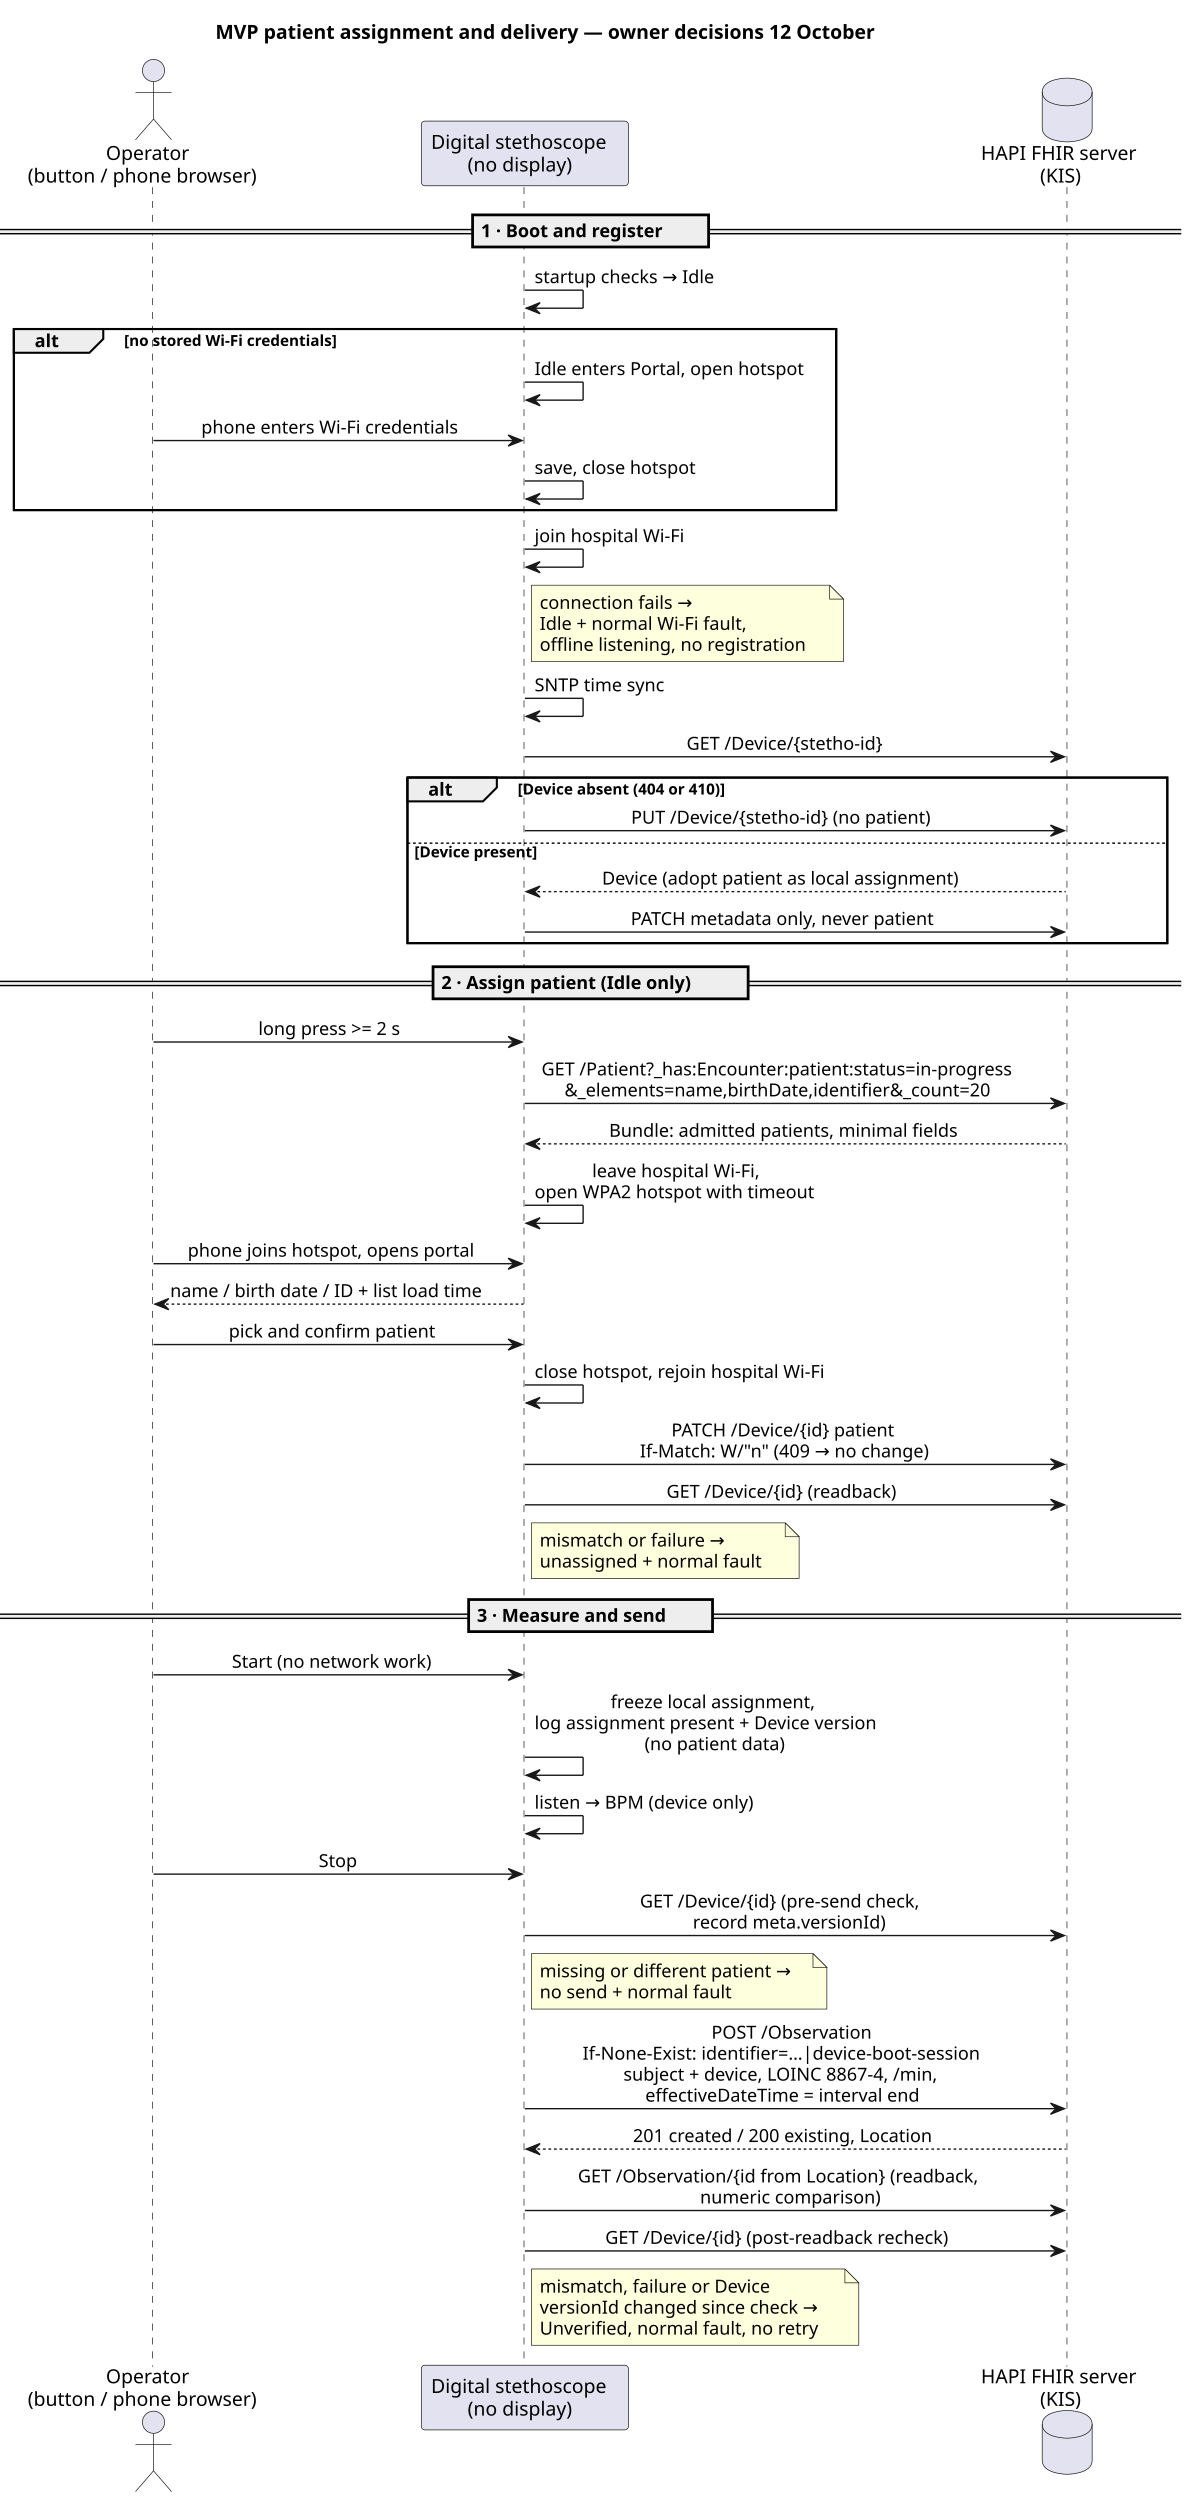
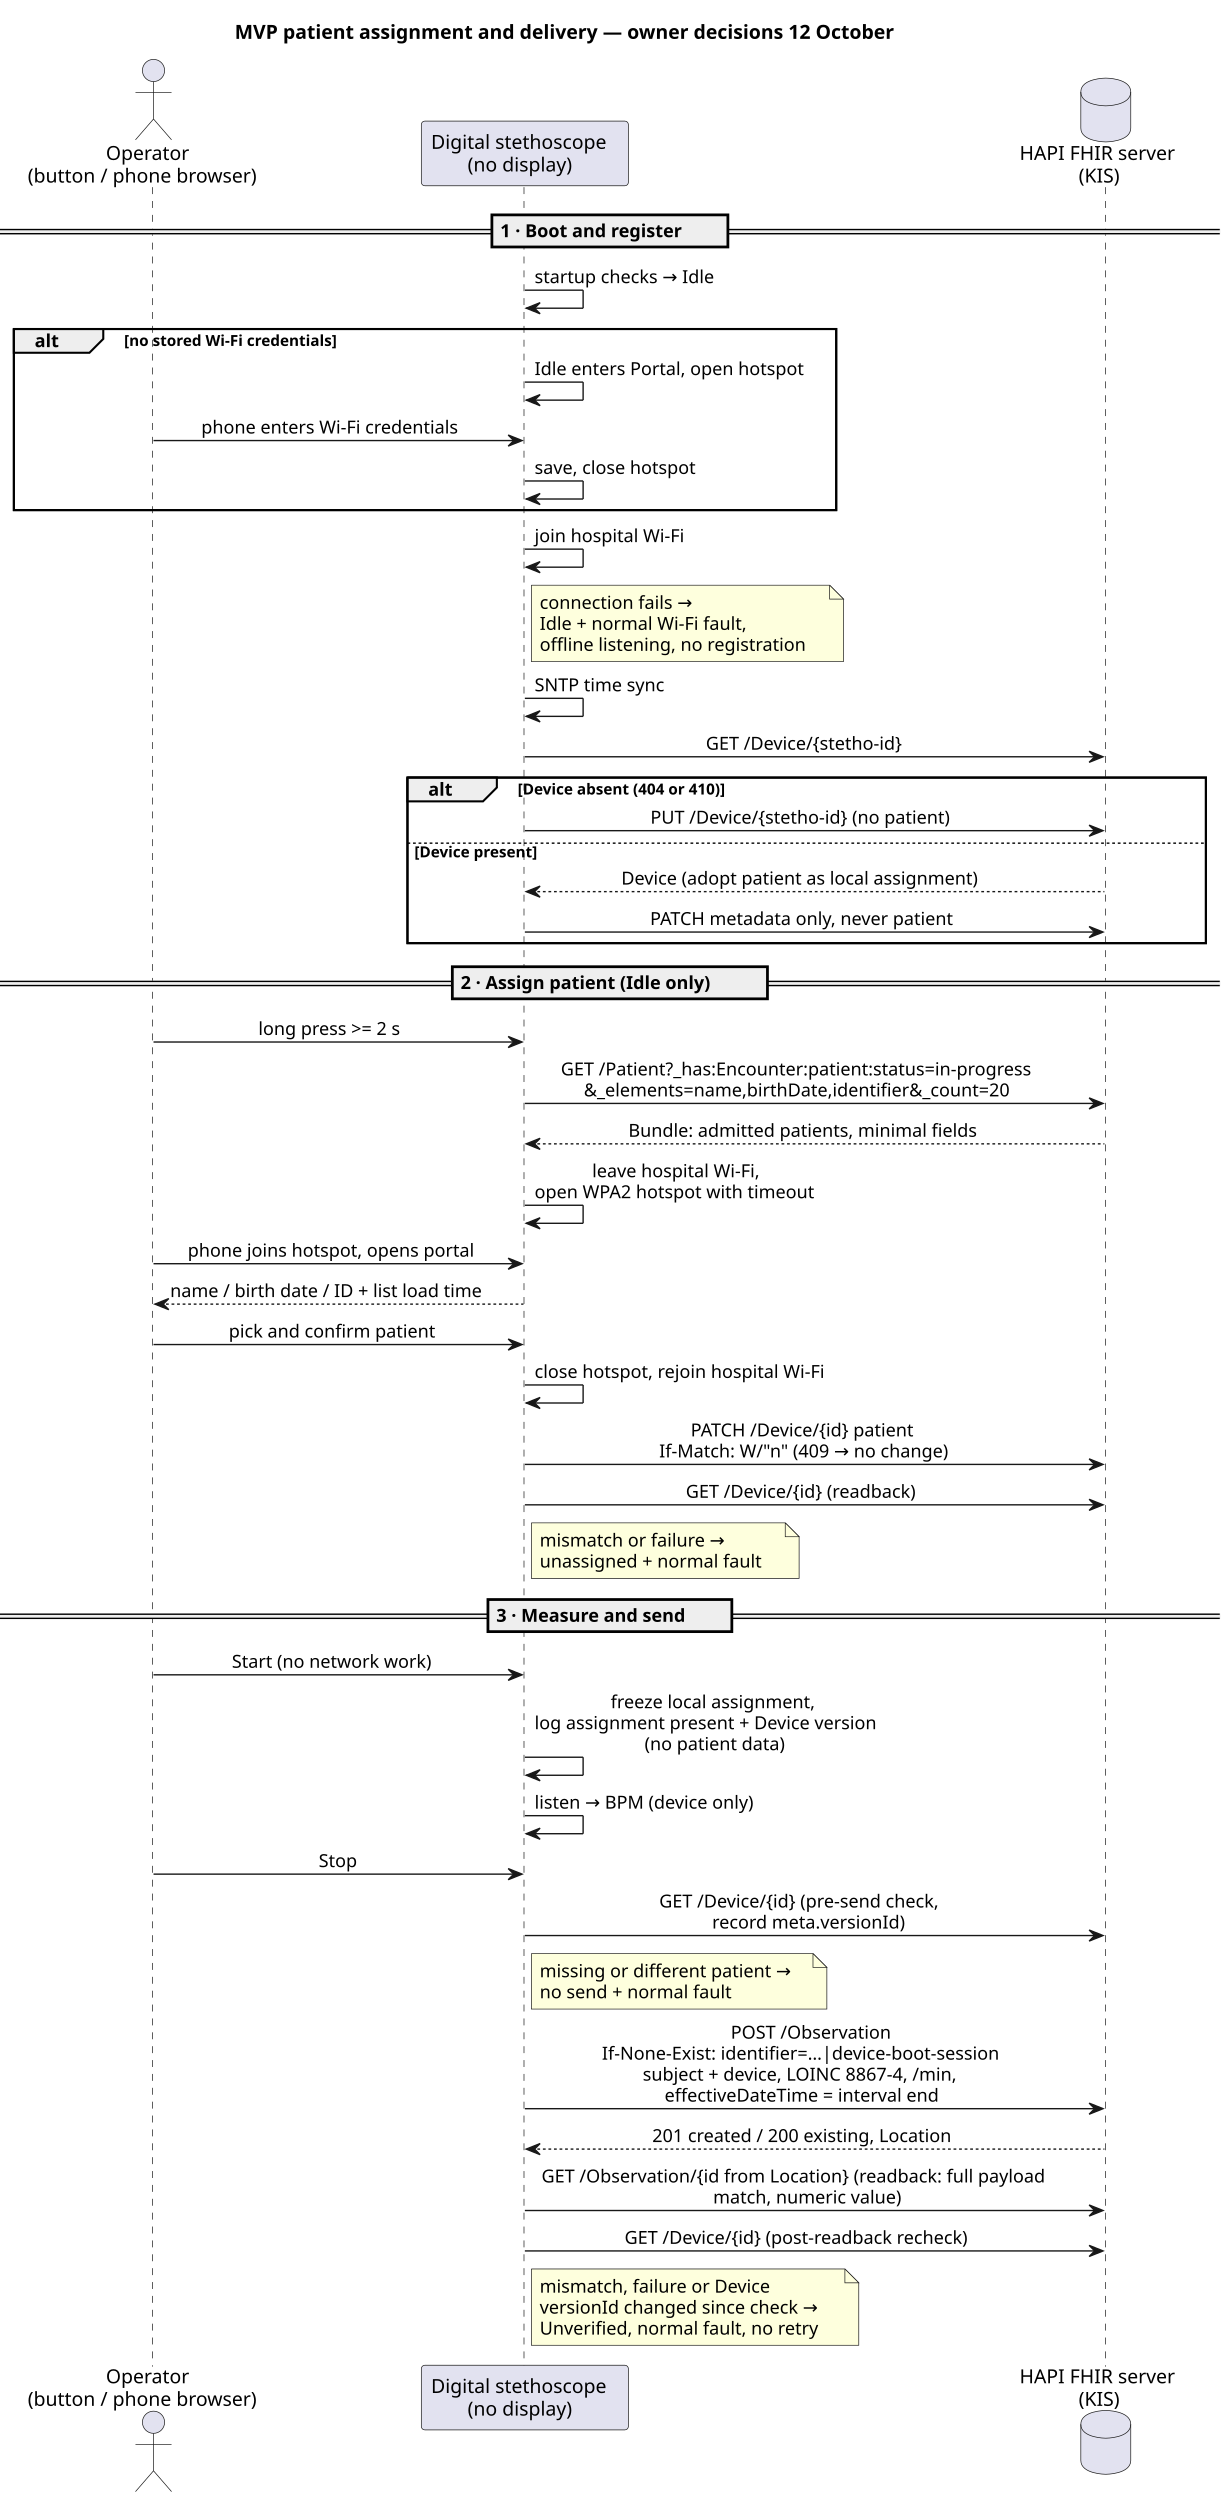
- <svg xmlns="http://www.w3.org/2000/svg" contentStyleType="text/css" data-diagram-type="SEQUENCE" height="1802px" preserveAspectRatio="none" style="width:858px;height:1802px;background:#FFFFFF;" version="1.1" viewBox="0 0 858 1802" width="858px" zoomAndPan="magnify">
+ <svg xmlns="http://www.w3.org/2000/svg" contentStyleType="text/css" data-diagram-type="SEQUENCE" height="1802px" preserveAspectRatio="none" style="width:886px;height:1802px;background:#FFFFFF;" version="1.1" viewBox="0 0 886 1802" width="886px" zoomAndPan="magnify">
  <defs />
  <g>
-     <text fill="#000000" font-family="sans-serif" font-size="14" font-weight="bold" lengthAdjust="spacing" textLength="539.848" x="155.271" y="27.995">MVP patient assignment and delivery — owner decisions 12 October</text>
+     <text fill="#000000" font-family="sans-serif" font-size="14" font-weight="bold" lengthAdjust="spacing" textLength="539.848" x="169.185" y="27.995">MVP patient assignment and delivery — owner decisions 12 October</text>
    <rect fill="none" height="130.531" style="stroke:#000000;stroke-width:1.5;" width="592.741" x="10" y="237.156" />
-     <rect fill="none" height="119.336" style="stroke:#000000;stroke-width:1.5;" width="547.696" x="293.694" y="560.484" />
+     <rect fill="none" height="119.336" style="stroke:#000000;stroke-width:1.5;" width="575.524" x="293.694" y="560.484" />
    <g class="participant-lifeline" data-entity-uid="part1" data-qualified-name="op" id="part1-lifeline">
      <g>
        <rect fill="#000000" fill-opacity="0" height="1570.977" width="8" x="106.65" y="134.891" />
        <line style="stroke:#181818;stroke-width:0.5;stroke-dasharray:5,5;" x1="110" x2="110" y1="134.891" y2="1705.867" />
      </g>
    </g>
    <g class="participant-lifeline" data-entity-uid="part2" data-qualified-name="dev" id="part2-lifeline">
      <g>
        <rect fill="#000000" fill-opacity="0" height="1570.977" width="8" x="374.312" y="134.891" />
        <line style="stroke:#181818;stroke-width:0.5;stroke-dasharray:5,5;" x1="377.694" x2="377.694" y1="134.891" y2="1705.867" />
      </g>
    </g>
    <g class="participant-lifeline" data-entity-uid="part3" data-qualified-name="fhir" id="part3-lifeline">
      <g>
-         <rect fill="#000000" fill-opacity="0" height="1570.977" width="8" x="765.225" y="134.891" />
-         <line style="stroke:#181818;stroke-width:0.5;stroke-dasharray:5,5;" x1="769.06" x2="769.06" y1="134.891" y2="1705.867" />
+         <rect fill="#000000" fill-opacity="0" height="1570.977" width="8" x="793.053" y="134.891" />
+         <line style="stroke:#181818;stroke-width:0.5;stroke-dasharray:5,5;" x1="796.888" x2="796.888" y1="134.891" y2="1705.867" />
      </g>
    </g>
    <g class="participant participant-head" data-entity-uid="part1" data-qualified-name="op" id="part1-head">
      <text fill="#000000" font-family="sans-serif" font-size="14" lengthAdjust="spacing" textLength="62.665" x="76.318" y="115.292">Operator</text>
      <text fill="#000000" font-family="sans-serif" font-size="14" lengthAdjust="spacing" textLength="175.301" x="20" y="131.589">(button / phone browser)</text>
      <ellipse cx="110.65" cy="50.797" fill="#E2E2F0" rx="8" ry="8" style="stroke:#181818;stroke-width:0.5;" />
      <path d="M110.65,58.797 L110.65,85.797 M97.65,66.797 L123.65,66.797 M110.65,85.797 L97.65,100.797 M110.65,85.797 L123.65,100.797" fill="none" style="stroke:#181818;stroke-width:0.5;" />
    </g>
    <g class="participant participant-tail" data-entity-uid="part1" data-qualified-name="op" id="part1-tail">
      <text fill="#000000" font-family="sans-serif" font-size="14" lengthAdjust="spacing" textLength="62.665" x="76.318" y="1717.862">Operator</text>
      <text fill="#000000" font-family="sans-serif" font-size="14" lengthAdjust="spacing" textLength="175.301" x="20" y="1734.159">(button / phone browser)</text>
      <ellipse cx="110.65" cy="1745.961" fill="#E2E2F0" rx="8" ry="8" style="stroke:#181818;stroke-width:0.5;" />
      <path d="M110.65,1753.961 L110.65,1780.961 M97.65,1761.961 L123.65,1761.961 M110.65,1780.961 L97.65,1795.961 M110.65,1780.961 L123.65,1795.961" fill="none" style="stroke:#181818;stroke-width:0.5;" />
    </g>
    <g class="participant participant-head" data-entity-uid="part2" data-qualified-name="dev" id="part2-head">
      <rect fill="#E2E2F0" height="46.594" rx="2.5" ry="2.5" style="stroke:#181818;stroke-width:0.5;" width="149.235" x="303.694" y="87.297" />
      <text fill="#000000" font-family="sans-serif" font-size="14" lengthAdjust="spacing" textLength="135.235" x="310.694" y="107.292">Digital stethoscope</text>
      <text fill="#000000" font-family="sans-serif" font-size="14" lengthAdjust="spacing" textLength="82.523" x="337.05" y="123.589">(no display)</text>
    </g>
    <g class="participant participant-tail" data-entity-uid="part2" data-qualified-name="dev" id="part2-tail">
      <rect fill="#E2E2F0" height="46.594" rx="2.5" ry="2.5" style="stroke:#181818;stroke-width:0.5;" width="149.235" x="303.694" y="1704.867" />
      <text fill="#000000" font-family="sans-serif" font-size="14" lengthAdjust="spacing" textLength="135.235" x="310.694" y="1724.862">Digital stethoscope</text>
      <text fill="#000000" font-family="sans-serif" font-size="14" lengthAdjust="spacing" textLength="82.523" x="337.05" y="1741.159">(no display)</text>
    </g>
    <g class="participant participant-head" data-entity-uid="part3" data-qualified-name="fhir" id="part3-head">
-       <text fill="#000000" font-family="sans-serif" font-size="14" lengthAdjust="spacing" textLength="118.33" x="707.06" y="115.292">HAPI FHIR server</text>
-       <text fill="#000000" font-family="sans-serif" font-size="14" lengthAdjust="spacing" textLength="33.12" x="749.665" y="131.589">(KIS)</text>
-       <path d="M751.225,66.297 C751.225,56.297 769.225,56.297 769.225,56.297 C769.225,56.297 787.225,56.297 787.225,66.297 L787.225,92.297 C787.225,102.297 769.225,102.297 769.225,102.297 C769.225,102.297 751.225,102.297 751.225,92.297 L751.225,66.297" fill="#E2E2F0" style="stroke:#181818;stroke-width:0.5;" />
-       <path d="M751.225,66.297 C751.225,76.297 769.225,76.297 769.225,76.297 C769.225,76.297 787.225,76.297 787.225,66.297" fill="none" style="stroke:#181818;stroke-width:0.5;" />
+       <text fill="#000000" font-family="sans-serif" font-size="14" lengthAdjust="spacing" textLength="118.33" x="734.888" y="115.292">HAPI FHIR server</text>
+       <text fill="#000000" font-family="sans-serif" font-size="14" lengthAdjust="spacing" textLength="33.12" x="777.493" y="131.589">(KIS)</text>
+       <path d="M779.053,66.297 C779.053,56.297 797.053,56.297 797.053,56.297 C797.053,56.297 815.053,56.297 815.053,66.297 L815.053,92.297 C815.053,102.297 797.053,102.297 797.053,102.297 C797.053,102.297 779.053,102.297 779.053,92.297 L779.053,66.297" fill="#E2E2F0" style="stroke:#181818;stroke-width:0.5;" />
+       <path d="M779.053,66.297 C779.053,76.297 797.053,76.297 797.053,76.297 C797.053,76.297 815.053,76.297 815.053,66.297" fill="none" style="stroke:#181818;stroke-width:0.5;" />
    </g>
    <g class="participant participant-tail" data-entity-uid="part3" data-qualified-name="fhir" id="part3-tail">
-       <text fill="#000000" font-family="sans-serif" font-size="14" lengthAdjust="spacing" textLength="118.33" x="707.06" y="1717.862">HAPI FHIR server</text>
-       <text fill="#000000" font-family="sans-serif" font-size="14" lengthAdjust="spacing" textLength="33.12" x="749.665" y="1734.159">(KIS)</text>
-       <path d="M751.225,1747.461 C751.225,1737.461 769.225,1737.461 769.225,1737.461 C769.225,1737.461 787.225,1737.461 787.225,1747.461 L787.225,1773.461 C787.225,1783.461 769.225,1783.461 769.225,1783.461 C769.225,1783.461 751.225,1783.461 751.225,1773.461 L751.225,1747.461" fill="#E2E2F0" style="stroke:#181818;stroke-width:0.5;" />
-       <path d="M751.225,1747.461 C751.225,1757.461 769.225,1757.461 769.225,1757.461 C769.225,1757.461 787.225,1757.461 787.225,1747.461" fill="none" style="stroke:#181818;stroke-width:0.5;" />
-     </g>
-     <rect fill="#EEEEEE" height="3" style="stroke:#EEEEEE;stroke-width:1;" width="851.39" x="0" y="165.457" />
-     <line style="stroke:#000000;stroke-width:1;" x1="0" x2="851.39" y1="165.457" y2="165.457" />
-     <line style="stroke:#000000;stroke-width:1;" x1="0" x2="851.39" y1="168.457" y2="168.457" />
-     <rect fill="#EEEEEE" height="23.133" style="stroke:#000000;stroke-width:2;" width="170.102" x="340.644" y="154.891" />
-     <text fill="#000000" font-family="sans-serif" font-size="13" font-weight="bold" lengthAdjust="spacing" textLength="151.576" x="346.644" y="170.958">1 · Boot and register</text>
+       <text fill="#000000" font-family="sans-serif" font-size="14" lengthAdjust="spacing" textLength="118.33" x="734.888" y="1717.862">HAPI FHIR server</text>
+       <text fill="#000000" font-family="sans-serif" font-size="14" lengthAdjust="spacing" textLength="33.12" x="777.493" y="1734.159">(KIS)</text>
+       <path d="M779.053,1747.461 C779.053,1737.461 797.053,1737.461 797.053,1737.461 C797.053,1737.461 815.053,1737.461 815.053,1747.461 L815.053,1773.461 C815.053,1783.461 797.053,1783.461 797.053,1783.461 C797.053,1783.461 779.053,1783.461 779.053,1773.461 L779.053,1747.461" fill="#E2E2F0" style="stroke:#181818;stroke-width:0.5;" />
+       <path d="M779.053,1747.461 C779.053,1757.461 797.053,1757.461 797.053,1757.461 C797.053,1757.461 815.053,1757.461 815.053,1747.461" fill="none" style="stroke:#181818;stroke-width:0.5;" />
+     </g>
+     <rect fill="#EEEEEE" height="3" style="stroke:#EEEEEE;stroke-width:1;" width="879.218" x="0" y="165.457" />
+     <line style="stroke:#000000;stroke-width:1;" x1="0" x2="879.218" y1="165.457" y2="165.457" />
+     <line style="stroke:#000000;stroke-width:1;" x1="0" x2="879.218" y1="168.457" y2="168.457" />
+     <rect fill="#EEEEEE" height="23.133" style="stroke:#000000;stroke-width:2;" width="170.102" x="354.558" y="154.891" />
+     <text fill="#000000" font-family="sans-serif" font-size="13" font-weight="bold" lengthAdjust="spacing" textLength="151.576" x="360.558" y="170.958">1 · Boot and register</text>
    <g class="message" data-entity-1="part2" data-entity-2="part2" id="msg1">
      <line style="stroke:#181818;stroke-width:1;" x1="378.312" x2="420.312" y1="209.156" y2="209.156" />
      <line style="stroke:#181818;stroke-width:1;" x1="420.312" x2="420.312" y1="209.156" y2="222.156" />
      <line style="stroke:#181818;stroke-width:1;" x1="379.312" x2="420.312" y1="222.156" y2="222.156" />
      <polygon fill="#181818" points="389.312,218.156,379.312,222.156,389.312,226.156,385.312,222.156" style="stroke:#181818;stroke-width:1;" />
      <text fill="#000000" font-family="sans-serif" font-size="13" lengthAdjust="spacing" textLength="138.588" x="385.312" y="204.09">startup checks → Idle</text>
    </g>
    <path d="M10,237.156 L74.443,237.156 L74.443,244.289 L64.443,254.289 L10,254.289 L10,237.156" fill="#EEEEEE" style="stroke:#000000;stroke-width:1.5;" />
    <rect fill="none" height="130.531" style="stroke:#000000;stroke-width:1.5;" width="592.741" x="10" y="237.156" />
    <text fill="#000000" font-family="sans-serif" font-size="13" font-weight="bold" lengthAdjust="spacing" textLength="19.443" x="25" y="250.223">alt</text>
    <text fill="#000000" font-family="sans-serif" font-size="11" font-weight="bold" lengthAdjust="spacing" textLength="178.148" x="89.443" y="249.367">[no stored Wi-Fi credentials]</text>
    <g class="message" data-entity-1="part2" data-entity-2="part2" id="msg2">
      <line style="stroke:#181818;stroke-width:1;" x1="378.312" x2="420.312" y1="275.422" y2="275.422" />
      <line style="stroke:#181818;stroke-width:1;" x1="420.312" x2="420.312" y1="275.422" y2="288.422" />
      <line style="stroke:#181818;stroke-width:1;" x1="379.312" x2="420.312" y1="288.422" y2="288.422" />
      <polygon fill="#181818" points="389.312,284.422,379.312,288.422,389.312,292.422,385.312,288.422" style="stroke:#181818;stroke-width:1;" />
      <text fill="#000000" font-family="sans-serif" font-size="13" lengthAdjust="spacing" textLength="205.429" x="385.312" y="270.356">Idle enters Portal, open hotspot</text>
    </g>
    <g class="message" data-entity-1="part1" data-entity-2="part2" id="msg3">
      <polygon fill="#181818" points="366.312,313.555,376.312,317.555,366.312,321.555,370.312,317.555" style="stroke:#181818;stroke-width:1;" />
      <line style="stroke:#181818;stroke-width:1;" x1="110.65" x2="372.312" y1="317.555" y2="317.555" />
      <text fill="#000000" font-family="sans-serif" font-size="13" lengthAdjust="spacing" textLength="198.815" x="145.073" y="312.489">phone enters Wi-Fi credentials</text>
    </g>
    <g class="message" data-entity-1="part2" data-entity-2="part2" id="msg4">
      <line style="stroke:#181818;stroke-width:1;" x1="378.312" x2="420.312" y1="346.688" y2="346.688" />
      <line style="stroke:#181818;stroke-width:1;" x1="420.312" x2="420.312" y1="346.688" y2="359.688" />
      <line style="stroke:#181818;stroke-width:1;" x1="379.312" x2="420.312" y1="359.688" y2="359.688" />
      <polygon fill="#181818" points="389.312,355.688,379.312,359.688,389.312,363.688,385.312,359.688" style="stroke:#181818;stroke-width:1;" />
      <text fill="#000000" font-family="sans-serif" font-size="13" lengthAdjust="spacing" textLength="125.677" x="385.312" y="341.622">save, close hotspot</text>
    </g>
    <g class="message" data-entity-1="part2" data-entity-2="part2" id="msg5">
      <line style="stroke:#181818;stroke-width:1;" x1="378.312" x2="420.312" y1="395.82" y2="395.82" />
      <line style="stroke:#181818;stroke-width:1;" x1="420.312" x2="420.312" y1="395.82" y2="408.82" />
      <line style="stroke:#181818;stroke-width:1;" x1="379.312" x2="420.312" y1="408.82" y2="408.82" />
      <polygon fill="#181818" points="389.312,404.82,379.312,408.82,389.312,412.82,385.312,408.82" style="stroke:#181818;stroke-width:1;" />
      <text fill="#000000" font-family="sans-serif" font-size="13" lengthAdjust="spacing" textLength="115.432" x="385.312" y="390.754">join hospital Wi-Fi</text>
    </g>
    <path d="M383,421.82 L383,476.82 L608,476.82 L608,431.82 L598,421.82 L383,421.82" fill="#FEFFDD" style="stroke:#181818;stroke-width:0.5;" />
    <path d="M598,421.82 L598,431.82 L608,431.82 L598,421.82" fill="#FEFFDD" style="stroke:#181818;stroke-width:0.5;" />
    <text fill="#000000" font-family="sans-serif" font-size="13" lengthAdjust="spacing" textLength="117.324" x="389" y="438.887">connection fails →</text>
    <text fill="#000000" font-family="sans-serif" font-size="13" lengthAdjust="spacing" textLength="162.767" x="389" y="454.02">Idle + normal Wi-Fi fault,</text>
    <text fill="#000000" font-family="sans-serif" font-size="13" lengthAdjust="spacing" textLength="204.014" x="389" y="469.153">offline listening, no registration</text>
    <g class="message" data-entity-1="part2" data-entity-2="part2" id="msg6">
      <line style="stroke:#181818;stroke-width:1;" x1="378.312" x2="420.312" y1="503.352" y2="503.352" />
      <line style="stroke:#181818;stroke-width:1;" x1="420.312" x2="420.312" y1="503.352" y2="516.352" />
      <line style="stroke:#181818;stroke-width:1;" x1="379.312" x2="420.312" y1="516.352" y2="516.352" />
      <polygon fill="#181818" points="389.312,512.352,379.312,516.352,389.312,520.352,385.312,516.352" style="stroke:#181818;stroke-width:1;" />
      <text fill="#000000" font-family="sans-serif" font-size="13" lengthAdjust="spacing" textLength="101.245" x="385.312" y="498.286">SNTP time sync</text>
    </g>
    <g class="message" data-entity-1="part2" data-entity-2="part3" id="msg7">
-       <polygon fill="#181818" points="757.225,541.484,767.225,545.484,757.225,549.484,761.225,545.484" style="stroke:#181818;stroke-width:1;" />
-       <line style="stroke:#181818;stroke-width:1;" x1="378.312" x2="763.225" y1="545.484" y2="545.484" />
-       <text fill="#000000" font-family="sans-serif" font-size="13" lengthAdjust="spacing" textLength="157.834" x="494.851" y="540.418">GET /Device/{stetho-id}</text>
+       <polygon fill="#181818" points="785.053,541.484,795.053,545.484,785.053,549.484,789.053,545.484" style="stroke:#181818;stroke-width:1;" />
+       <line style="stroke:#181818;stroke-width:1;" x1="378.312" x2="791.053" y1="545.484" y2="545.484" />
+       <text fill="#000000" font-family="sans-serif" font-size="13" lengthAdjust="spacing" textLength="157.834" x="508.765" y="540.418">GET /Device/{stetho-id}</text>
    </g>
    <path d="M293.694,560.484 L358.137,560.484 L358.137,567.617 L348.137,577.617 L293.694,577.617 L293.694,560.484" fill="#EEEEEE" style="stroke:#000000;stroke-width:1.5;" />
-     <rect fill="none" height="119.336" style="stroke:#000000;stroke-width:1.5;" width="547.696" x="293.694" y="560.484" />
+     <rect fill="none" height="119.336" style="stroke:#000000;stroke-width:1.5;" width="575.524" x="293.694" y="560.484" />
    <text fill="#000000" font-family="sans-serif" font-size="13" font-weight="bold" lengthAdjust="spacing" textLength="19.443" x="308.694" y="573.551">alt</text>
    <text fill="#000000" font-family="sans-serif" font-size="11" font-weight="bold" lengthAdjust="spacing" textLength="178.24" x="373.137" y="572.695">[Device absent (404 or 410)]</text>
    <g class="message" data-entity-1="part2" data-entity-2="part3" id="msg8">
-       <polygon fill="#181818" points="757.225,594.75,767.225,598.75,757.225,602.75,761.225,598.75" style="stroke:#181818;stroke-width:1;" />
-       <line style="stroke:#181818;stroke-width:1;" x1="378.312" x2="763.225" y1="598.75" y2="598.75" />
-       <text fill="#000000" font-family="sans-serif" font-size="13" lengthAdjust="spacing" textLength="237.764" x="454.886" y="593.684">PUT /Device/{stetho-id} (no patient)</text>
-     </g>
-     <line style="stroke:#000000;stroke-width:1;stroke-dasharray:2,2;" x1="293.694" x2="841.39" y1="607.75" y2="607.75" />
+       <polygon fill="#181818" points="785.053,594.75,795.053,598.75,785.053,602.75,789.053,598.75" style="stroke:#181818;stroke-width:1;" />
+       <line style="stroke:#181818;stroke-width:1;" x1="378.312" x2="791.053" y1="598.75" y2="598.75" />
+       <text fill="#000000" font-family="sans-serif" font-size="13" lengthAdjust="spacing" textLength="237.764" x="468.8" y="593.684">PUT /Device/{stetho-id} (no patient)</text>
+     </g>
+     <line style="stroke:#000000;stroke-width:1;stroke-dasharray:2,2;" x1="293.694" x2="869.218" y1="607.75" y2="607.75" />
    <text fill="#000000" font-family="sans-serif" font-size="11" font-weight="bold" lengthAdjust="spacing" textLength="103.254" x="298.694" y="617.96">[Device present]</text>
    <g class="message" data-entity-1="part3" data-entity-2="part2" id="msg9">
      <polygon fill="#181818" points="389.312,638.688,379.312,642.688,389.312,646.688,385.312,642.688" style="stroke:#181818;stroke-width:1;" />
-       <line style="stroke:#181818;stroke-width:1;stroke-dasharray:2,2;" x1="383.312" x2="768.225" y1="642.688" y2="642.688" />
-       <text fill="#000000" font-family="sans-serif" font-size="13" lengthAdjust="spacing" textLength="279.69" x="433.923" y="637.622">Device (adopt patient as local assignment)</text>
+       <line style="stroke:#181818;stroke-width:1;stroke-dasharray:2,2;" x1="383.312" x2="796.053" y1="642.688" y2="642.688" />
+       <text fill="#000000" font-family="sans-serif" font-size="13" lengthAdjust="spacing" textLength="279.69" x="447.837" y="637.622">Device (adopt patient as local assignment)</text>
    </g>
    <g class="message" data-entity-1="part2" data-entity-2="part3" id="msg10">
-       <polygon fill="#181818" points="757.225,667.82,767.225,671.82,757.225,675.82,761.225,671.82" style="stroke:#181818;stroke-width:1;" />
-       <line style="stroke:#181818;stroke-width:1;" x1="378.312" x2="763.225" y1="671.82" y2="671.82" />
-       <text fill="#000000" font-family="sans-serif" font-size="13" lengthAdjust="spacing" textLength="238.227" x="454.654" y="666.754">PATCH metadata only, never patient</text>
-     </g>
-     <rect fill="#EEEEEE" height="3" style="stroke:#EEEEEE;stroke-width:1;" width="851.39" x="0" y="707.387" />
-     <line style="stroke:#000000;stroke-width:1;" x1="0" x2="851.39" y1="707.387" y2="707.387" />
-     <line style="stroke:#000000;stroke-width:1;" x1="0" x2="851.39" y1="710.387" y2="710.387" />
-     <rect fill="#EEEEEE" height="23.133" style="stroke:#000000;stroke-width:2;" width="227.142" x="312.124" y="696.82" />
-     <text fill="#000000" font-family="sans-serif" font-size="13" font-weight="bold" lengthAdjust="spacing" textLength="208.616" x="318.124" y="712.887">2 · Assign patient (Idle only)</text>
+       <polygon fill="#181818" points="785.053,667.82,795.053,671.82,785.053,675.82,789.053,671.82" style="stroke:#181818;stroke-width:1;" />
+       <line style="stroke:#181818;stroke-width:1;" x1="378.312" x2="791.053" y1="671.82" y2="671.82" />
+       <text fill="#000000" font-family="sans-serif" font-size="13" lengthAdjust="spacing" textLength="238.227" x="468.569" y="666.754">PATCH metadata only, never patient</text>
+     </g>
+     <rect fill="#EEEEEE" height="3" style="stroke:#EEEEEE;stroke-width:1;" width="879.218" x="0" y="707.387" />
+     <line style="stroke:#000000;stroke-width:1;" x1="0" x2="879.218" y1="707.387" y2="707.387" />
+     <line style="stroke:#000000;stroke-width:1;" x1="0" x2="879.218" y1="710.387" y2="710.387" />
+     <rect fill="#EEEEEE" height="23.133" style="stroke:#000000;stroke-width:2;" width="227.142" x="326.038" y="696.82" />
+     <text fill="#000000" font-family="sans-serif" font-size="13" font-weight="bold" lengthAdjust="spacing" textLength="208.616" x="332.038" y="712.887">2 · Assign patient (Idle only)</text>
    <g class="message" data-entity-1="part1" data-entity-2="part2" id="msg11">
      <polygon fill="#181818" points="366.312,747.086,376.312,751.086,366.312,755.086,370.312,751.086" style="stroke:#181818;stroke-width:1;" />
      <line style="stroke:#181818;stroke-width:1;" x1="110.65" x2="372.312" y1="751.086" y2="751.086" />
      <text fill="#000000" font-family="sans-serif" font-size="13" lengthAdjust="spacing" textLength="116.556" x="186.203" y="746.02">long press &gt;= 2 s</text>
    </g>
    <g class="message" data-entity-1="part2" data-entity-2="part3" id="msg12">
-       <polygon fill="#181818" points="757.225,791.352,767.225,795.352,757.225,799.352,761.225,795.352" style="stroke:#181818;stroke-width:1;" />
-       <line style="stroke:#181818;stroke-width:1;" x1="378.312" x2="763.225" y1="795.352" y2="795.352" />
-       <text fill="#000000" font-family="sans-serif" font-size="13" lengthAdjust="spacing" textLength="366.914" x="390.312" y="775.153">GET /Patient?_has:Encounter:patient:status=in-progress</text>
-       <text fill="#000000" font-family="sans-serif" font-size="13" lengthAdjust="spacing" textLength="333.747" x="406.895" y="790.286">&amp;_elements=name,birthDate,identifier&amp;_count=20</text>
+       <polygon fill="#181818" points="785.053,791.352,795.053,795.352,785.053,799.352,789.053,795.352" style="stroke:#181818;stroke-width:1;" />
+       <line style="stroke:#181818;stroke-width:1;" x1="378.312" x2="791.053" y1="795.352" y2="795.352" />
+       <text fill="#000000" font-family="sans-serif" font-size="13" lengthAdjust="spacing" textLength="366.914" x="404.226" y="775.153">GET /Patient?_has:Encounter:patient:status=in-progress</text>
+       <text fill="#000000" font-family="sans-serif" font-size="13" lengthAdjust="spacing" textLength="333.747" x="420.809" y="790.286">&amp;_elements=name,birthDate,identifier&amp;_count=20</text>
    </g>
    <g class="message" data-entity-1="part3" data-entity-2="part2" id="msg13">
      <polygon fill="#181818" points="389.312,820.484,379.312,824.484,389.312,828.484,385.312,824.484" style="stroke:#181818;stroke-width:1;" />
-       <line style="stroke:#181818;stroke-width:1;stroke-dasharray:2,2;" x1="383.312" x2="768.225" y1="824.484" y2="824.484" />
-       <text fill="#000000" font-family="sans-serif" font-size="13" lengthAdjust="spacing" textLength="269.464" x="439.036" y="819.418">Bundle: admitted patients, minimal fields</text>
+       <line style="stroke:#181818;stroke-width:1;stroke-dasharray:2,2;" x1="383.312" x2="796.053" y1="824.484" y2="824.484" />
+       <text fill="#000000" font-family="sans-serif" font-size="13" lengthAdjust="spacing" textLength="269.464" x="452.95" y="819.418">Bundle: admitted patients, minimal fields</text>
    </g>
    <g class="message" data-entity-1="part2" data-entity-2="part2" id="msg14">
      <line style="stroke:#181818;stroke-width:1;" x1="378.312" x2="420.312" y1="868.75" y2="868.75" />
      <line style="stroke:#181818;stroke-width:1;" x1="420.312" x2="420.312" y1="868.75" y2="881.75" />
      <line style="stroke:#181818;stroke-width:1;" x1="379.312" x2="420.312" y1="881.75" y2="881.75" />
      <polygon fill="#181818" points="389.312,877.75,379.312,881.75,389.312,885.75,385.312,881.75" style="stroke:#181818;stroke-width:1;" />
      <text fill="#000000" font-family="sans-serif" font-size="13" lengthAdjust="spacing" textLength="131.416" x="426.822" y="848.551">leave hospital Wi-Fi,</text>
      <text fill="#000000" font-family="sans-serif" font-size="13" lengthAdjust="spacing" textLength="214.436" x="385.312" y="863.684">open WPA2 hotspot with timeout</text>
    </g>
    <g class="message" data-entity-1="part1" data-entity-2="part2" id="msg15">
      <polygon fill="#181818" points="366.312,906.883,376.312,910.883,366.312,914.883,370.312,910.883" style="stroke:#181818;stroke-width:1;" />
      <line style="stroke:#181818;stroke-width:1;" x1="110.65" x2="372.312" y1="910.883" y2="910.883" />
      <text fill="#000000" font-family="sans-serif" font-size="13" lengthAdjust="spacing" textLength="218.34" x="135.311" y="905.817">phone joins hotspot, opens portal</text>
    </g>
    <g class="message" data-entity-1="part2" data-entity-2="part1" id="msg16">
      <polygon fill="#181818" points="121.65,936.016,111.65,940.016,121.65,944.016,117.65,940.016" style="stroke:#181818;stroke-width:1;" />
      <line style="stroke:#181818;stroke-width:1;stroke-dasharray:2,2;" x1="115.65" x2="377.312" y1="940.016" y2="940.016" />
      <text fill="#000000" font-family="sans-serif" font-size="13" lengthAdjust="spacing" textLength="243.661" x="122.65" y="934.95">name / birth date / ID + list load time</text>
    </g>
    <g class="message" data-entity-1="part1" data-entity-2="part2" id="msg17">
      <polygon fill="#181818" points="366.312,965.148,376.312,969.148,366.312,973.148,370.312,969.148" style="stroke:#181818;stroke-width:1;" />
      <line style="stroke:#181818;stroke-width:1;" x1="110.65" x2="372.312" y1="969.148" y2="969.148" />
      <text fill="#000000" font-family="sans-serif" font-size="13" lengthAdjust="spacing" textLength="159.193" x="164.885" y="964.082">pick and confirm patient</text>
    </g>
    <g class="message" data-entity-1="part2" data-entity-2="part2" id="msg18">
      <line style="stroke:#181818;stroke-width:1;" x1="378.312" x2="420.312" y1="998.281" y2="998.281" />
      <line style="stroke:#181818;stroke-width:1;" x1="420.312" x2="420.312" y1="998.281" y2="1011.281" />
      <line style="stroke:#181818;stroke-width:1;" x1="379.312" x2="420.312" y1="1011.281" y2="1011.281" />
      <polygon fill="#181818" points="389.312,1007.281,379.312,1011.281,389.312,1015.281,385.312,1011.281" style="stroke:#181818;stroke-width:1;" />
      <text fill="#000000" font-family="sans-serif" font-size="13" lengthAdjust="spacing" textLength="224.022" x="385.312" y="993.215">close hotspot, rejoin hospital Wi-Fi</text>
    </g>
    <g class="message" data-entity-1="part2" data-entity-2="part3" id="msg19">
-       <polygon fill="#181818" points="757.225,1051.547,767.225,1055.547,757.225,1059.547,761.225,1055.547" style="stroke:#181818;stroke-width:1;" />
-       <line style="stroke:#181818;stroke-width:1;" x1="378.312" x2="763.225" y1="1055.547" y2="1055.547" />
-       <text fill="#000000" font-family="sans-serif" font-size="13" lengthAdjust="spacing" textLength="179.677" x="483.93" y="1035.348">PATCH /Device/{id} patient</text>
-       <text fill="#000000" font-family="sans-serif" font-size="13" lengthAdjust="spacing" textLength="225.126" x="461.205" y="1050.481">If-Match: W/"n" (409 → no change)</text>
+       <polygon fill="#181818" points="785.053,1051.547,795.053,1055.547,785.053,1059.547,789.053,1055.547" style="stroke:#181818;stroke-width:1;" />
+       <line style="stroke:#181818;stroke-width:1;" x1="378.312" x2="791.053" y1="1055.547" y2="1055.547" />
+       <text fill="#000000" font-family="sans-serif" font-size="13" lengthAdjust="spacing" textLength="179.677" x="497.844" y="1035.348">PATCH /Device/{id} patient</text>
+       <text fill="#000000" font-family="sans-serif" font-size="13" lengthAdjust="spacing" textLength="225.126" x="475.119" y="1050.481">If-Match: W/"n" (409 → no change)</text>
    </g>
    <g class="message" data-entity-1="part2" data-entity-2="part3" id="msg20">
-       <polygon fill="#181818" points="757.225,1080.68,767.225,1084.68,757.225,1088.68,761.225,1084.68" style="stroke:#181818;stroke-width:1;" />
-       <line style="stroke:#181818;stroke-width:1;" x1="378.312" x2="763.225" y1="1084.68" y2="1084.68" />
-       <text fill="#000000" font-family="sans-serif" font-size="13" lengthAdjust="spacing" textLength="186.716" x="480.41" y="1079.614">GET /Device/{id} (readback)</text>
+       <polygon fill="#181818" points="785.053,1080.68,795.053,1084.68,785.053,1088.68,789.053,1084.68" style="stroke:#181818;stroke-width:1;" />
+       <line style="stroke:#181818;stroke-width:1;" x1="378.312" x2="791.053" y1="1084.68" y2="1084.68" />
+       <text fill="#000000" font-family="sans-serif" font-size="13" lengthAdjust="spacing" textLength="186.716" x="494.324" y="1079.614">GET /Device/{id} (readback)</text>
    </g>
    <path d="M383,1097.68 L383,1137.68 L576,1137.68 L576,1107.68 L566,1097.68 L383,1097.68" fill="#FEFFDD" style="stroke:#181818;stroke-width:0.5;" />
    <path d="M566,1097.68 L566,1107.68 L576,1107.68 L566,1097.68" fill="#FEFFDD" style="stroke:#181818;stroke-width:0.5;" />
    <text fill="#000000" font-family="sans-serif" font-size="13" lengthAdjust="spacing" textLength="142.099" x="389" y="1114.747">mismatch or failure →</text>
    <text fill="#000000" font-family="sans-serif" font-size="13" lengthAdjust="spacing" textLength="172.904" x="389" y="1129.879">unassigned + normal fault</text>
-     <rect fill="#EEEEEE" height="3" style="stroke:#EEEEEE;stroke-width:1;" width="851.39" x="0" y="1163.512" />
-     <line style="stroke:#000000;stroke-width:1;" x1="0" x2="851.39" y1="1163.512" y2="1163.512" />
-     <line style="stroke:#000000;stroke-width:1;" x1="0" x2="851.39" y1="1166.512" y2="1166.512" />
-     <rect fill="#EEEEEE" height="23.133" style="stroke:#000000;stroke-width:2;" width="175.808" x="337.791" y="1152.945" />
-     <text fill="#000000" font-family="sans-serif" font-size="13" font-weight="bold" lengthAdjust="spacing" textLength="157.282" x="343.791" y="1169.012">3 · Measure and send</text>
+     <rect fill="#EEEEEE" height="3" style="stroke:#EEEEEE;stroke-width:1;" width="879.218" x="0" y="1163.512" />
+     <line style="stroke:#000000;stroke-width:1;" x1="0" x2="879.218" y1="1163.512" y2="1163.512" />
+     <line style="stroke:#000000;stroke-width:1;" x1="0" x2="879.218" y1="1166.512" y2="1166.512" />
+     <rect fill="#EEEEEE" height="23.133" style="stroke:#000000;stroke-width:2;" width="175.808" x="351.705" y="1152.945" />
+     <text fill="#000000" font-family="sans-serif" font-size="13" font-weight="bold" lengthAdjust="spacing" textLength="157.282" x="357.705" y="1169.012">3 · Measure and send</text>
    <g class="message" data-entity-1="part1" data-entity-2="part2" id="msg21">
      <polygon fill="#181818" points="366.312,1203.211,376.312,1207.211,366.312,1211.211,370.312,1207.211" style="stroke:#181818;stroke-width:1;" />
      <line style="stroke:#181818;stroke-width:1;" x1="110.65" x2="372.312" y1="1207.211" y2="1207.211" />
      <text fill="#000000" font-family="sans-serif" font-size="13" lengthAdjust="spacing" textLength="154.743" x="167.109" y="1202.145">Start (no network work)</text>
    </g>
    <g class="message" data-entity-1="part2" data-entity-2="part2" id="msg22">
      <line style="stroke:#181818;stroke-width:1;" x1="378.312" x2="420.312" y1="1266.609" y2="1266.609" />
      <line style="stroke:#181818;stroke-width:1;" x1="420.312" x2="420.312" y1="1266.609" y2="1279.609" />
      <line style="stroke:#181818;stroke-width:1;" x1="379.312" x2="420.312" y1="1279.609" y2="1279.609" />
      <polygon fill="#181818" points="389.312,1275.609,379.312,1279.609,389.312,1283.609,385.312,1279.609" style="stroke:#181818;stroke-width:1;" />
      <text fill="#000000" font-family="sans-serif" font-size="13" lengthAdjust="spacing" textLength="159.041" x="440.171" y="1231.278">freeze local assignment,</text>
      <text fill="#000000" font-family="sans-serif" font-size="13" lengthAdjust="spacing" textLength="268.76" x="385.312" y="1246.411">log assignment present + Device version</text>
      <text fill="#000000" font-family="sans-serif" font-size="13" lengthAdjust="spacing" textLength="110.144" x="464.619" y="1261.543">(no patient data)</text>
    </g>
    <g class="message" data-entity-1="part2" data-entity-2="part2" id="msg23">
      <line style="stroke:#181818;stroke-width:1;" x1="378.312" x2="420.312" y1="1308.742" y2="1308.742" />
      <line style="stroke:#181818;stroke-width:1;" x1="420.312" x2="420.312" y1="1308.742" y2="1321.742" />
      <line style="stroke:#181818;stroke-width:1;" x1="379.312" x2="420.312" y1="1321.742" y2="1321.742" />
      <polygon fill="#181818" points="389.312,1317.742,379.312,1321.742,389.312,1325.742,385.312,1321.742" style="stroke:#181818;stroke-width:1;" />
      <text fill="#000000" font-family="sans-serif" font-size="13" lengthAdjust="spacing" textLength="171.069" x="385.312" y="1303.676">listen → BPM (device only)</text>
    </g>
    <g class="message" data-entity-1="part1" data-entity-2="part2" id="msg24">
      <polygon fill="#181818" points="366.312,1346.875,376.312,1350.875,366.312,1354.875,370.312,1350.875" style="stroke:#181818;stroke-width:1;" />
      <line style="stroke:#181818;stroke-width:1;" x1="110.65" x2="372.312" y1="1350.875" y2="1350.875" />
      <text fill="#000000" font-family="sans-serif" font-size="13" lengthAdjust="spacing" textLength="29.555" x="229.704" y="1345.809">Stop</text>
    </g>
    <g class="message" data-entity-1="part2" data-entity-2="part3" id="msg25">
-       <polygon fill="#181818" points="757.225,1391.141,767.225,1395.141,757.225,1399.141,761.225,1395.141" style="stroke:#181818;stroke-width:1;" />
-       <line style="stroke:#181818;stroke-width:1;" x1="378.312" x2="763.225" y1="1395.141" y2="1395.141" />
-       <text fill="#000000" font-family="sans-serif" font-size="13" lengthAdjust="spacing" textLength="225.062" x="461.237" y="1374.942">GET /Device/{id} (pre-send check,</text>
-       <text fill="#000000" font-family="sans-serif" font-size="13" lengthAdjust="spacing" textLength="148.802" x="499.367" y="1390.075">record meta.versionId)</text>
+       <polygon fill="#181818" points="785.053,1391.141,795.053,1395.141,785.053,1399.141,789.053,1395.141" style="stroke:#181818;stroke-width:1;" />
+       <line style="stroke:#181818;stroke-width:1;" x1="378.312" x2="791.053" y1="1395.141" y2="1395.141" />
+       <text fill="#000000" font-family="sans-serif" font-size="13" lengthAdjust="spacing" textLength="225.062" x="475.151" y="1374.942">GET /Device/{id} (pre-send check,</text>
+       <text fill="#000000" font-family="sans-serif" font-size="13" lengthAdjust="spacing" textLength="148.802" x="513.282" y="1390.075">record meta.versionId)</text>
    </g>
    <path d="M383,1408.141 L383,1448.141 L596,1448.141 L596,1418.141 L586,1408.141 L383,1408.141" fill="#FEFFDD" style="stroke:#181818;stroke-width:0.5;" />
    <path d="M586,1408.141 L586,1418.141 L596,1418.141 L586,1408.141" fill="#FEFFDD" style="stroke:#181818;stroke-width:0.5;" />
    <text fill="#000000" font-family="sans-serif" font-size="13" lengthAdjust="spacing" textLength="192.601" x="389" y="1425.207">missing or different patient →</text>
    <text fill="#000000" font-family="sans-serif" font-size="13" lengthAdjust="spacing" textLength="150.148" x="389" y="1440.34">no send + normal fault</text>
    <g class="message" data-entity-1="part2" data-entity-2="part3" id="msg26">
-       <polygon fill="#181818" points="757.225,1515.938,767.225,1519.938,757.225,1523.938,761.225,1519.938" style="stroke:#181818;stroke-width:1;" />
-       <line style="stroke:#181818;stroke-width:1;" x1="378.312" x2="763.225" y1="1519.938" y2="1519.938" />
-       <text fill="#000000" font-family="sans-serif" font-size="13" lengthAdjust="spacing" textLength="121.939" x="512.799" y="1469.473">POST /Observation</text>
-       <text fill="#000000" font-family="sans-serif" font-size="13" lengthAdjust="spacing" textLength="307.684" x="419.926" y="1484.606">If-None-Exist: identifier=…|device-boot-session</text>
-       <text fill="#000000" font-family="sans-serif" font-size="13" lengthAdjust="spacing" textLength="248.822" x="449.357" y="1499.739">subject + device, LOINC 8867-4, /min,</text>
-       <text fill="#000000" font-family="sans-serif" font-size="13" lengthAdjust="spacing" textLength="217.325" x="465.106" y="1514.872">effectiveDateTime = interval end</text>
+       <polygon fill="#181818" points="785.053,1515.938,795.053,1519.938,785.053,1523.938,789.053,1519.938" style="stroke:#181818;stroke-width:1;" />
+       <line style="stroke:#181818;stroke-width:1;" x1="378.312" x2="791.053" y1="1519.938" y2="1519.938" />
+       <text fill="#000000" font-family="sans-serif" font-size="13" lengthAdjust="spacing" textLength="121.939" x="526.713" y="1469.473">POST /Observation</text>
+       <text fill="#000000" font-family="sans-serif" font-size="13" lengthAdjust="spacing" textLength="307.684" x="433.841" y="1484.606">If-None-Exist: identifier=…|device-boot-session</text>
+       <text fill="#000000" font-family="sans-serif" font-size="13" lengthAdjust="spacing" textLength="248.822" x="463.272" y="1499.739">subject + device, LOINC 8867-4, /min,</text>
+       <text fill="#000000" font-family="sans-serif" font-size="13" lengthAdjust="spacing" textLength="217.325" x="479.02" y="1514.872">effectiveDateTime = interval end</text>
    </g>
    <g class="message" data-entity-1="part3" data-entity-2="part2" id="msg27">
      <polygon fill="#181818" points="389.312,1545.07,379.312,1549.07,389.312,1553.07,385.312,1549.07" style="stroke:#181818;stroke-width:1;" />
-       <line style="stroke:#181818;stroke-width:1;stroke-dasharray:2,2;" x1="383.312" x2="768.225" y1="1549.07" y2="1549.07" />
-       <text fill="#000000" font-family="sans-serif" font-size="13" lengthAdjust="spacing" textLength="235.092" x="456.222" y="1544.004">201 created / 200 existing, Location</text>
+       <line style="stroke:#181818;stroke-width:1;stroke-dasharray:2,2;" x1="383.312" x2="796.053" y1="1549.07" y2="1549.07" />
+       <text fill="#000000" font-family="sans-serif" font-size="13" lengthAdjust="spacing" textLength="235.092" x="470.137" y="1544.004">201 created / 200 existing, Location</text>
    </g>
    <g class="message" data-entity-1="part2" data-entity-2="part3" id="msg28">
-       <polygon fill="#181818" points="757.225,1589.336,767.225,1593.336,757.225,1597.336,761.225,1593.336" style="stroke:#181818;stroke-width:1;" />
-       <line style="stroke:#181818;stroke-width:1;" x1="378.312" x2="763.225" y1="1593.336" y2="1593.336" />
-       <text fill="#000000" font-family="sans-serif" font-size="13" lengthAdjust="spacing" textLength="314.495" x="416.521" y="1573.137">GET /Observation/{id from Location} (readback,</text>
-       <text fill="#000000" font-family="sans-serif" font-size="13" lengthAdjust="spacing" textLength="138.353" x="504.592" y="1588.27">numeric comparison)</text>
+       <polygon fill="#181818" points="785.053,1589.336,795.053,1593.336,785.053,1597.336,789.053,1593.336" style="stroke:#181818;stroke-width:1;" />
+       <line style="stroke:#181818;stroke-width:1;" x1="378.312" x2="791.053" y1="1593.336" y2="1593.336" />
+       <text fill="#000000" font-family="sans-serif" font-size="13" lengthAdjust="spacing" textLength="394.742" x="390.312" y="1573.137">GET /Observation/{id from Location} (readback: full payload</text>
+       <text fill="#000000" font-family="sans-serif" font-size="13" lengthAdjust="spacing" textLength="147.335" x="514.015" y="1588.27">match, numeric value)</text>
    </g>
    <g class="message" data-entity-1="part2" data-entity-2="part3" id="msg29">
-       <polygon fill="#181818" points="757.225,1618.469,767.225,1622.469,757.225,1626.469,761.225,1622.469" style="stroke:#181818;stroke-width:1;" />
-       <line style="stroke:#181818;stroke-width:1;" x1="378.312" x2="763.225" y1="1622.469" y2="1622.469" />
-       <text fill="#000000" font-family="sans-serif" font-size="13" lengthAdjust="spacing" textLength="275.019" x="436.259" y="1617.403">GET /Device/{id} (post-readback recheck)</text>
+       <polygon fill="#181818" points="785.053,1618.469,795.053,1622.469,785.053,1626.469,789.053,1622.469" style="stroke:#181818;stroke-width:1;" />
+       <line style="stroke:#181818;stroke-width:1;" x1="378.312" x2="791.053" y1="1622.469" y2="1622.469" />
+       <text fill="#000000" font-family="sans-serif" font-size="13" lengthAdjust="spacing" textLength="275.019" x="450.173" y="1617.403">GET /Device/{id} (post-readback recheck)</text>
    </g>
    <path d="M383,1635.469 L383,1690.469 L619,1690.469 L619,1645.469 L609,1635.469 L383,1635.469" fill="#FEFFDD" style="stroke:#181818;stroke-width:0.5;" />
    <path d="M609,1635.469 L609,1645.469 L619,1645.469 L609,1635.469" fill="#FEFFDD" style="stroke:#181818;stroke-width:0.5;" />
    <text fill="#000000" font-family="sans-serif" font-size="13" lengthAdjust="spacing" textLength="179.797" x="389" y="1652.536">mismatch, failure or Device</text>
    <text fill="#000000" font-family="sans-serif" font-size="13" lengthAdjust="spacing" textLength="215.046" x="389" y="1667.668">versionId changed since check →</text>
    <text fill="#000000" font-family="sans-serif" font-size="13" lengthAdjust="spacing" textLength="214.576" x="389" y="1682.801">Unverified, normal fault, no retry</text>
  </g>
</svg>
